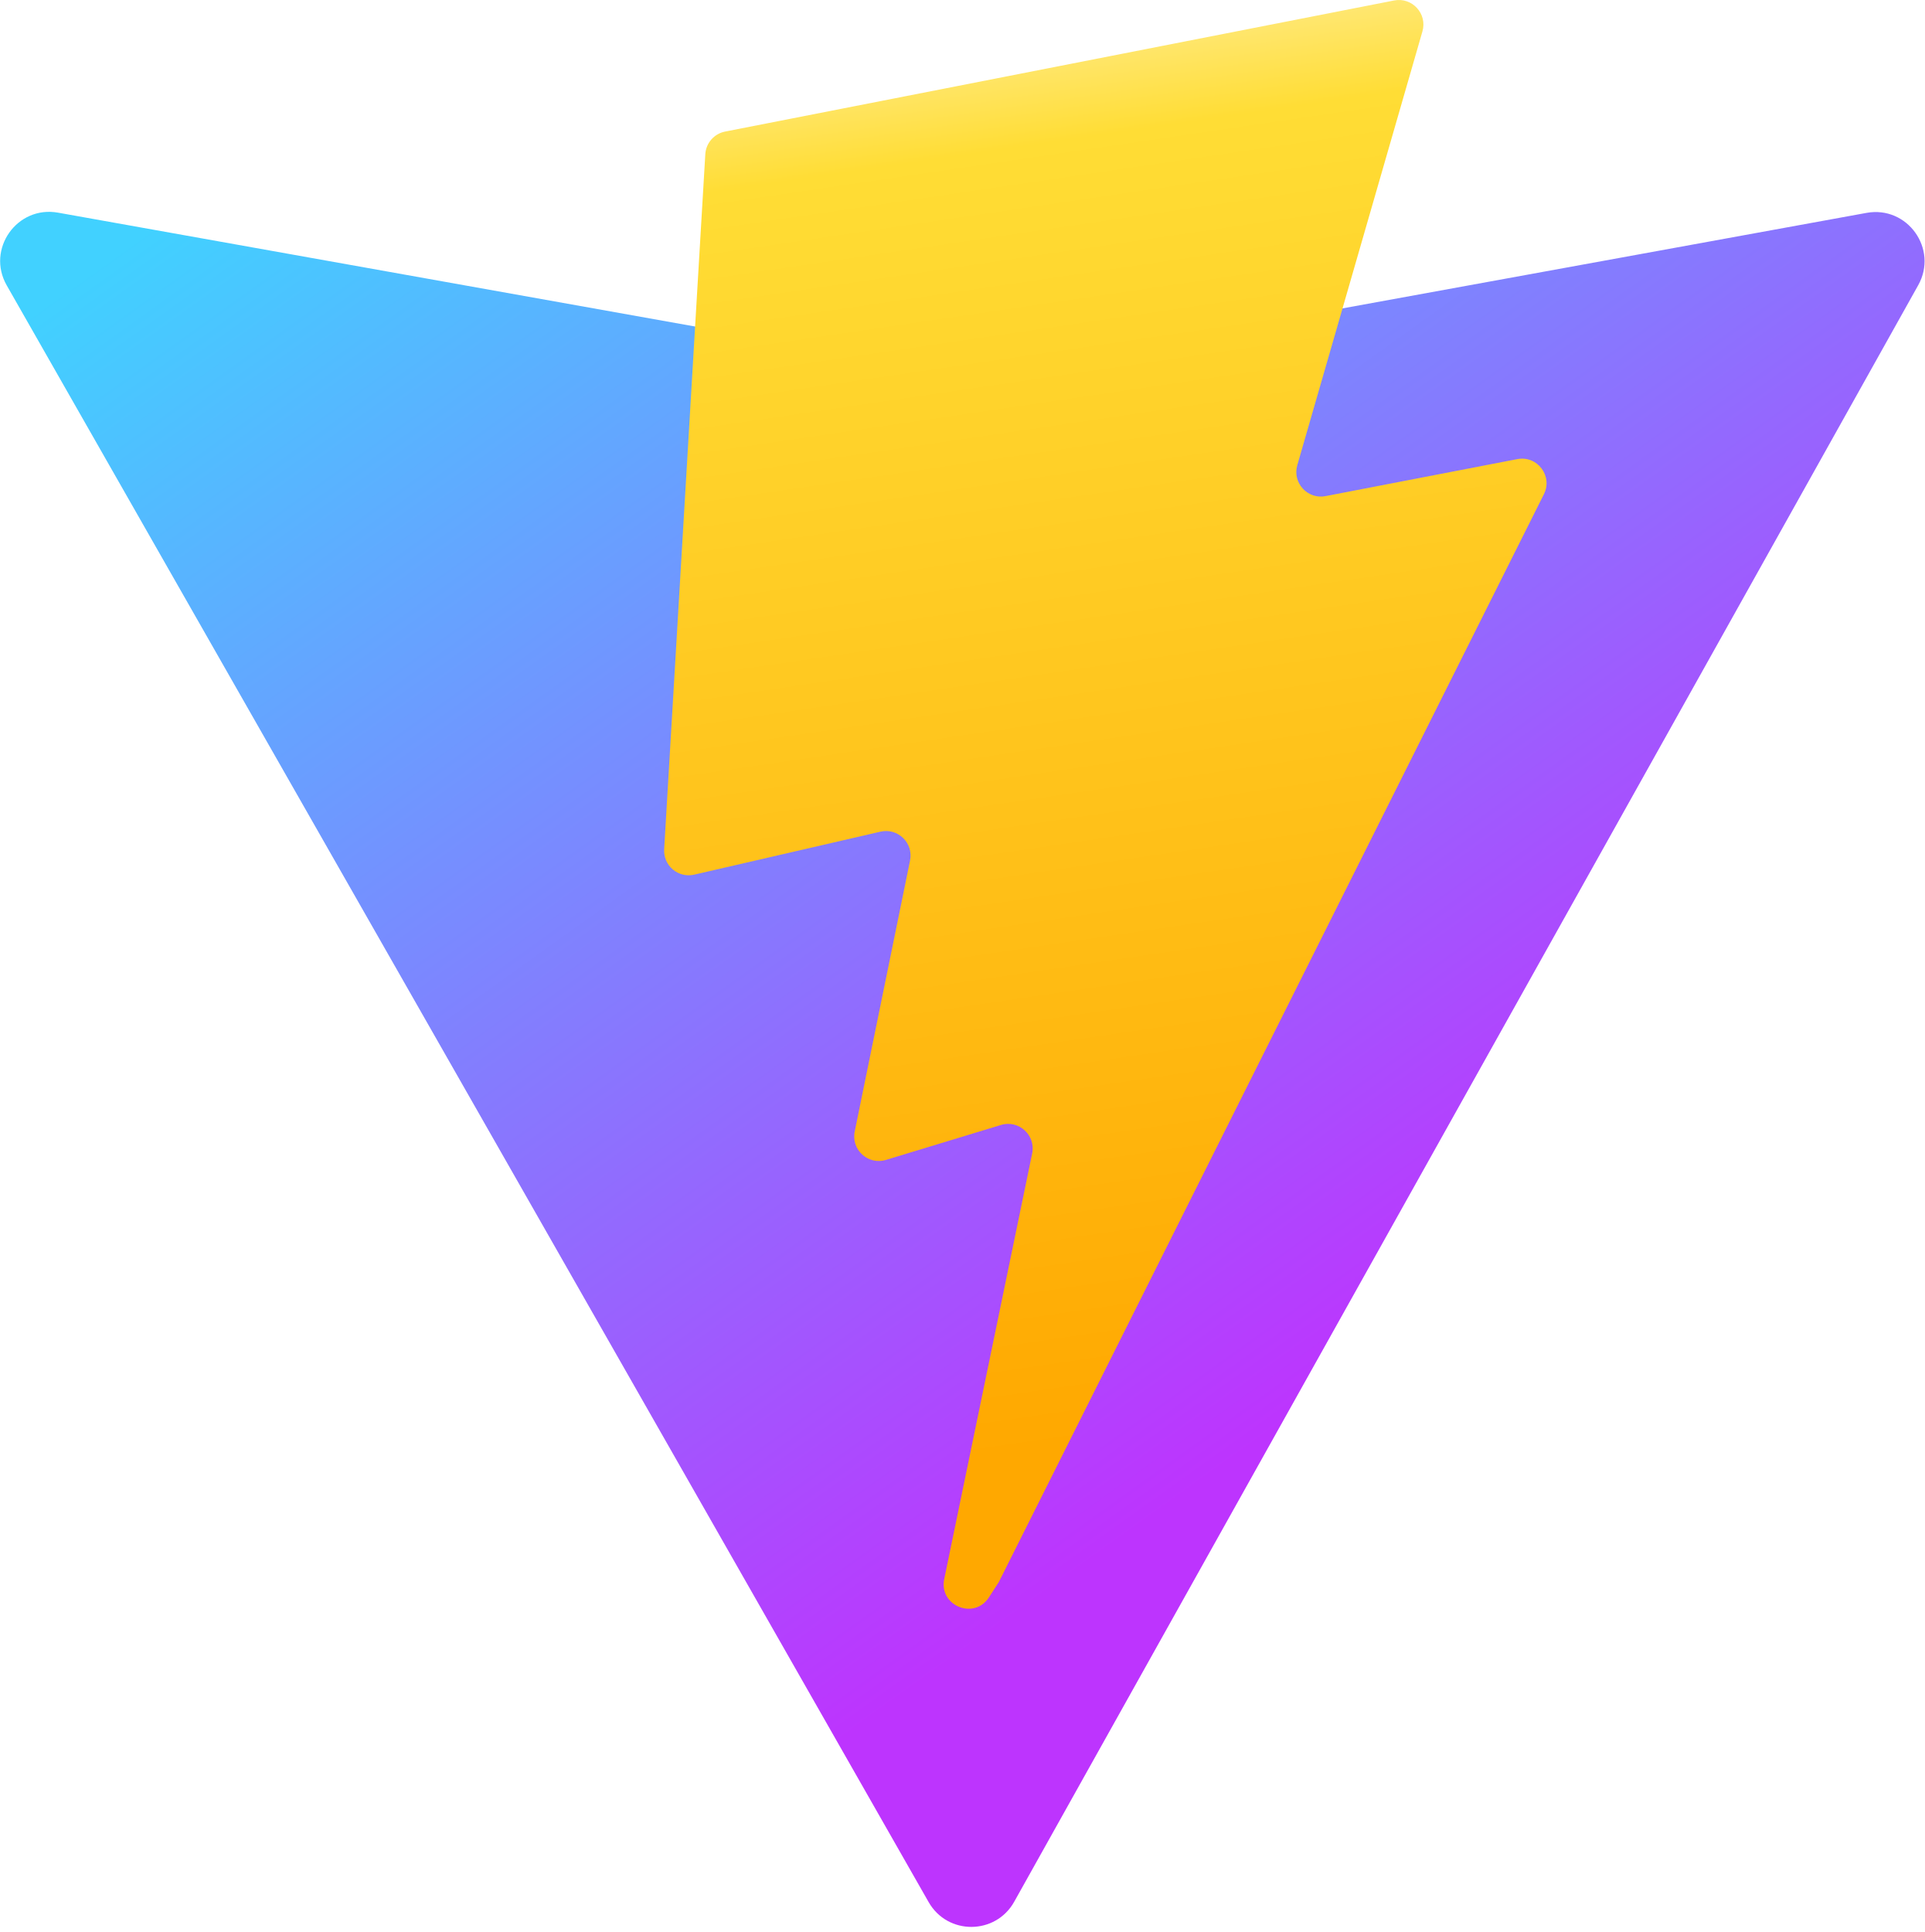
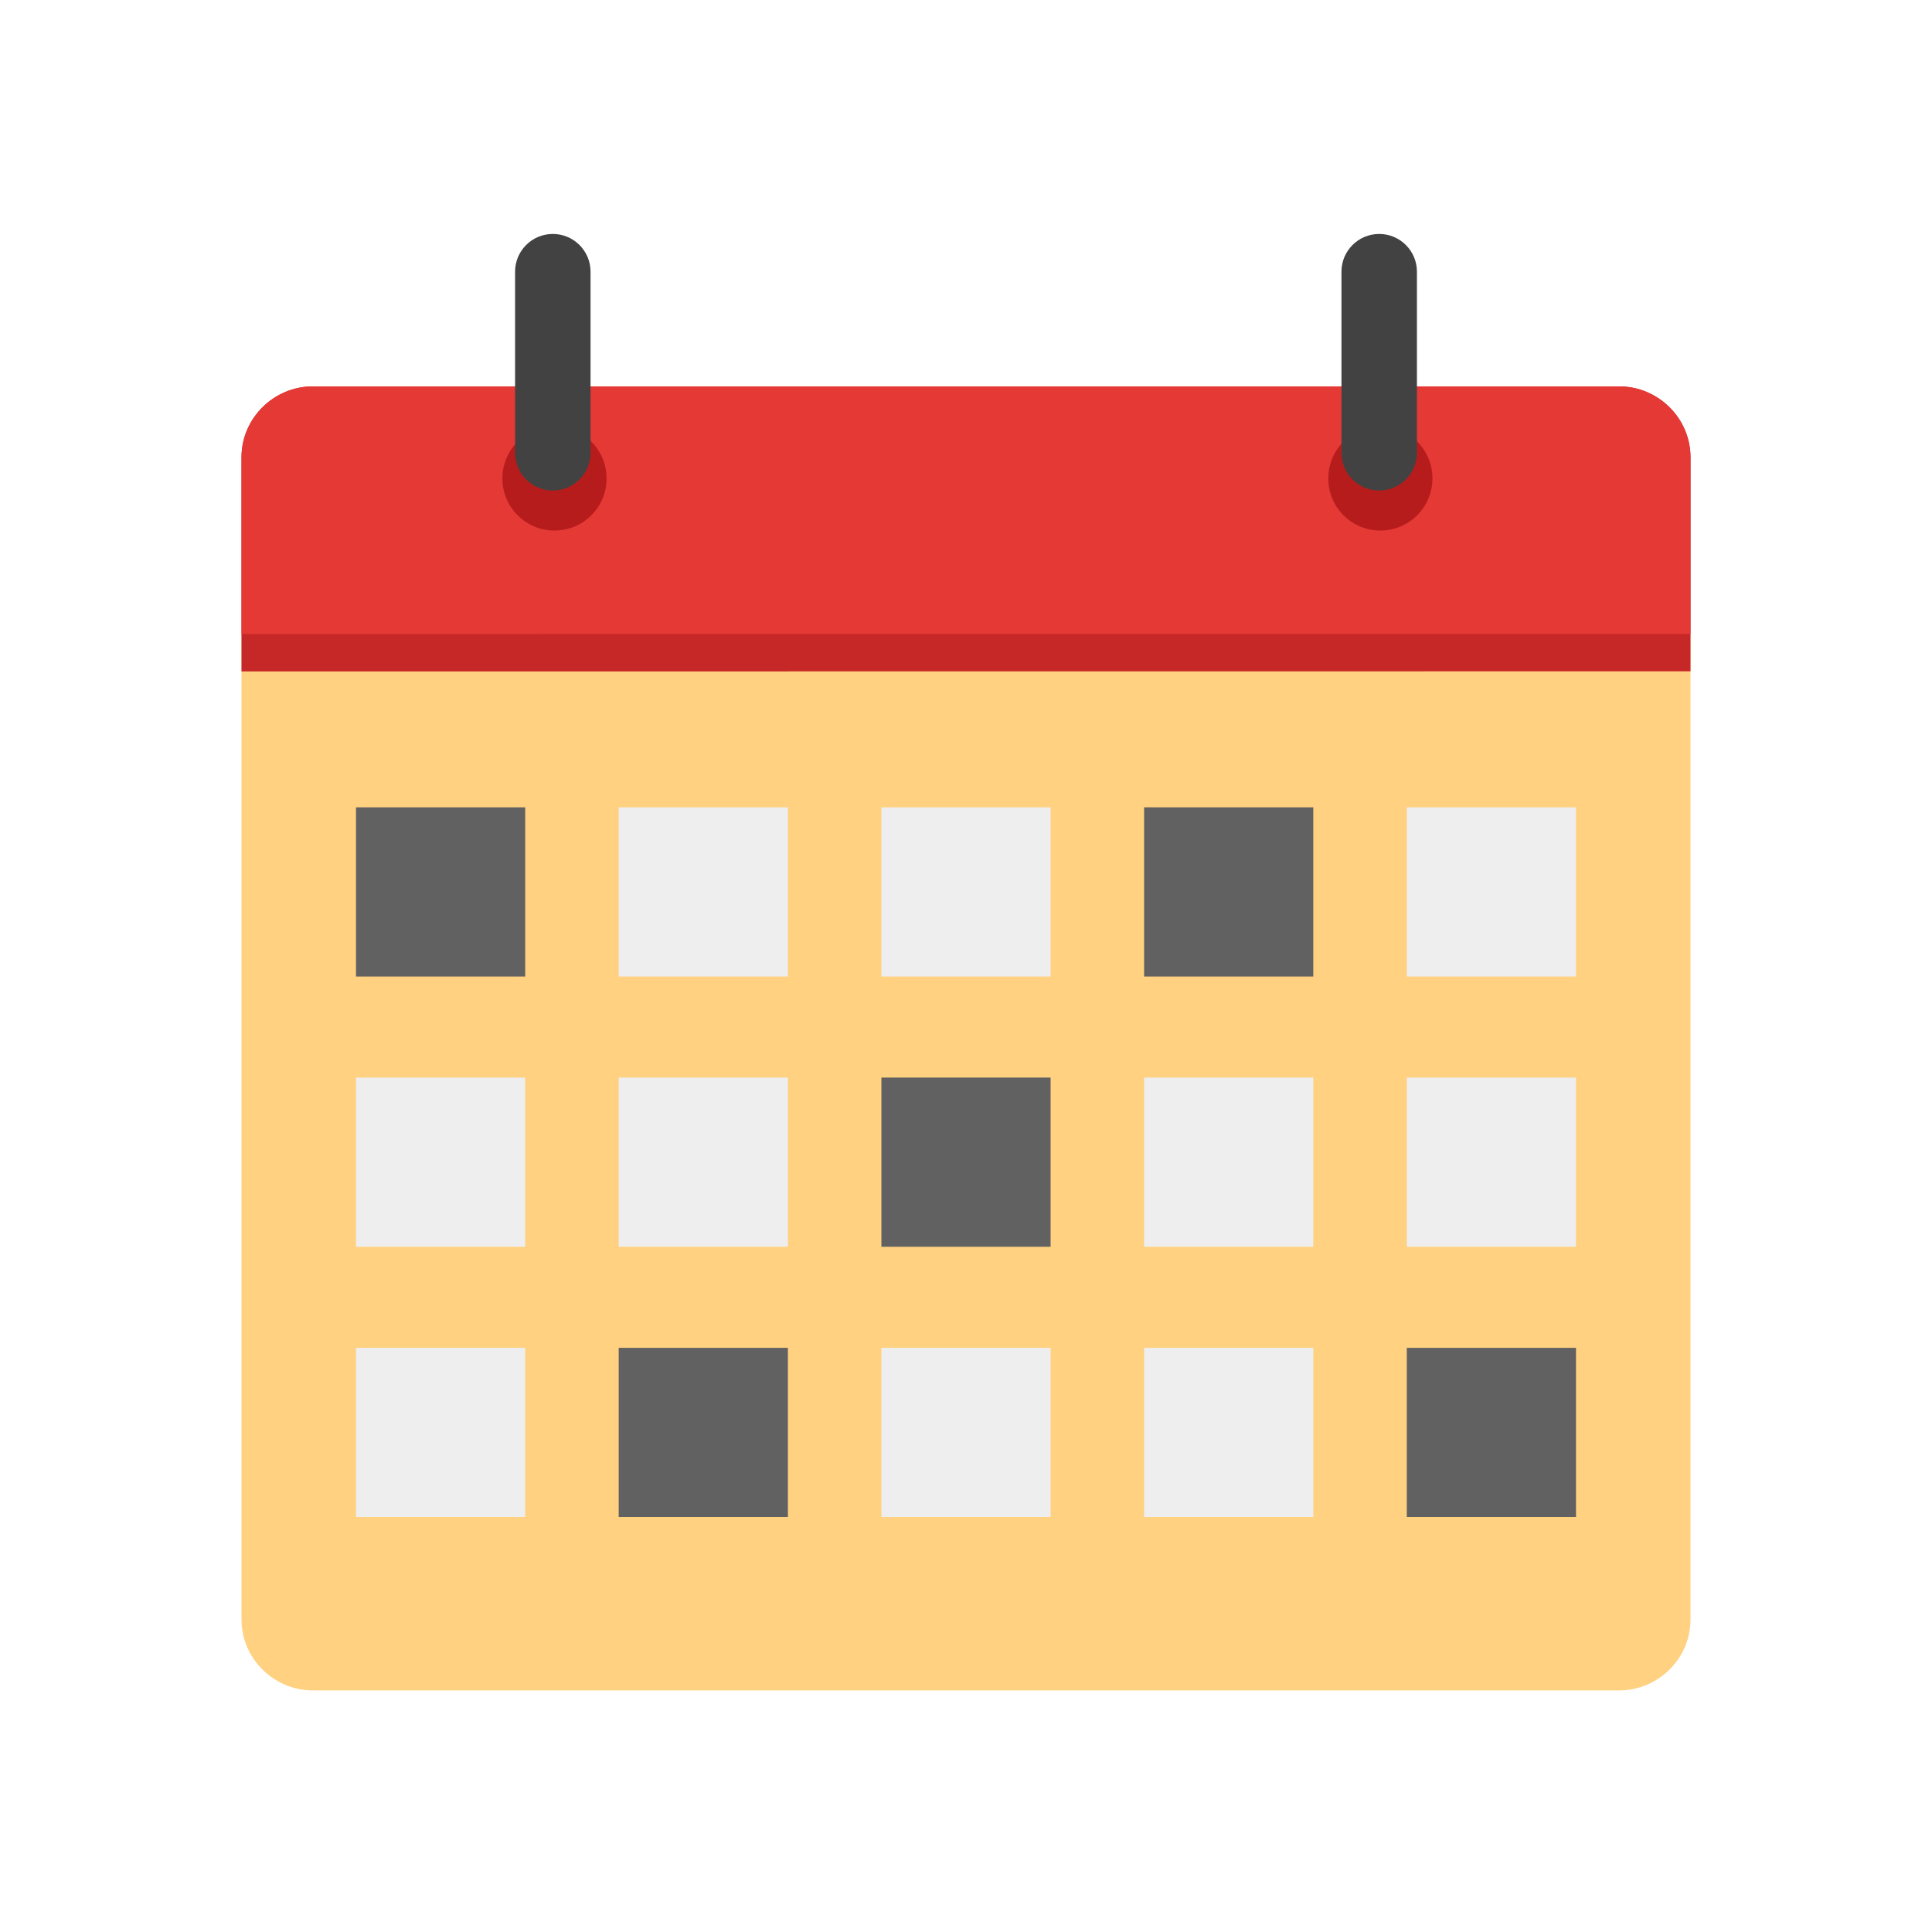
- <svg xmlns="http://www.w3.org/2000/svg" aria-hidden="true" role="img" class="iconify iconify--logos" width="31.88" height="32" preserveAspectRatio="xMidYMid meet" viewBox="0 0 256 257">
+ <svg xmlns="http://www.w3.org/2000/svg" xml:space="preserve" width="2048px" height="2048px" style="shape-rendering:geometricPrecision; text-rendering:geometricPrecision; image-rendering:optimizeQuality; fill-rule:evenodd; clip-rule:evenodd" viewBox="0 0 2048 2048">
  <defs>
-     <linearGradient id="IconifyId1813088fe1fbc01fb466" x1="-.828%" x2="57.636%" y1="7.652%" y2="78.411%">
-       <stop offset="0%" stop-color="#41D1FF" />
-       <stop offset="100%" stop-color="#BD34FE" />
-     </linearGradient>
-     <linearGradient id="IconifyId1813088fe1fbc01fb467" x1="43.376%" x2="50.316%" y1="2.242%" y2="89.03%">
-       <stop offset="0%" stop-color="#FFEA83" />
-       <stop offset="8.333%" stop-color="#FFDD35" />
-       <stop offset="100%" stop-color="#FFA800" />
-     </linearGradient>
+     <style type="text/css">
+    
+     .fil1 {fill:none}
+     .fil6 {fill:#B71C1C}
+     .fil7 {fill:#424242;fill-rule:nonzero}
+     .fil4 {fill:#616161;fill-rule:nonzero}
+     .fil2 {fill:#C62828;fill-rule:nonzero}
+     .fil3 {fill:#E53935;fill-rule:nonzero}
+     .fil5 {fill:#EEEEEE;fill-rule:nonzero}
+     .fil0 {fill:#FFD180;fill-rule:nonzero}
+    
+   </style>
  </defs>
-   <path fill="url(#IconifyId1813088fe1fbc01fb466)" d="M255.153 37.938L134.897 252.976c-2.483 4.44-8.862 4.466-11.382.048L.875 37.958c-2.746-4.814 1.371-10.646 6.827-9.67l120.385 21.517a6.537 6.537 0 0 0 2.322-.004l117.867-21.483c5.438-.991 9.574 4.796 6.877 9.62Z" />
-   <path fill="url(#IconifyId1813088fe1fbc01fb467)" d="M185.432.063L96.44 17.501a3.268 3.268 0 0 0-2.634 3.014l-5.474 92.456a3.268 3.268 0 0 0 3.997 3.378l24.777-5.718c2.318-.535 4.413 1.507 3.936 3.838l-7.361 36.047c-.495 2.426 1.782 4.5 4.151 3.78l15.304-4.649c2.372-.72 4.652 1.36 4.15 3.788l-11.698 56.621c-.732 3.542 3.979 5.473 5.943 2.437l1.313-2.028l72.516-144.72c1.215-2.423-.88-5.186-3.54-4.672l-25.505 4.922c-2.396.462-4.435-1.77-3.759-4.114l16.646-57.705c.677-2.35-1.37-4.583-3.769-4.113Z" />
+   <g id="Layer_x0020_1">
+     <path class="fil0" d="M1792 671.999l0 1044.74c0,20.678 -8.543,39.477 -22.3,53.108 -13.739,13.607 -32.605,22.055 -53.287,22.055l-1384.83 0c-20.68,0 -39.549,-8.447 -53.288,-22.055 -13.758,-13.629 -22.3,-32.431 -22.3,-53.108l0 -1044.74 1536 0z" />
+     <rect class="fil1" x="256" y="255.999" width="1536" height="1536" />
+     <rect class="fil1" width="2048" height="2048" />
+     <path class="fil2" d="M331.586 409.594c537.329,0 852.53,0 1384.83,0 20.681,0 39.547,8.448 53.285,22.056 13.76,13.63 22.302,32.433 22.302,53.107l0 226.858 -1536 0.126 0 -226.984c0,-20.679 8.541,-39.48 22.299,-53.108 13.739,-13.607 32.605,-22.055 53.289,-22.055z" />
+     <path class="fil3" d="M331.586 409.594c537.329,0 852.53,0 1384.83,0 20.681,0 39.547,8.448 53.285,22.056 13.76,13.63 22.302,32.433 22.302,53.107l0 187.243 -1536 0.126 0 -187.369c0,-20.679 8.541,-39.48 22.299,-53.108 13.739,-13.607 32.605,-22.055 53.289,-22.055z" />
+     <g id="_527586208">
+       <polygon id="_527592568" class="fil4" points="556.735,855.797 377.379,855.797 377.379,1035.15 556.735,1035.15 " />
+       <polygon id="_527583304" class="fil5" points="556.735,1142.27 377.379,1142.27 377.379,1321.63 556.735,1321.63 " />
+       <polygon id="_527591320" class="fil5" points="556.735,1428.75 377.379,1428.75 377.379,1608.1 556.735,1608.1 " />
+       <polygon id="_527597152" class="fil5" points="835.207,855.797 655.85,855.797 655.85,1035.15 835.207,1035.15 " />
+       <polygon id="_527580184" class="fil5" points="835.207,1142.27 655.85,1142.27 655.85,1321.63 835.207,1321.63 " />
+       <polygon id="_527584600" class="fil4" points="835.207,1428.75 655.85,1428.75 655.85,1608.1 835.207,1608.1 " />
+       <polygon id="_527596192" class="fil5" points="1113.68,855.797 934.321,855.797 934.321,1035.15 1113.68,1035.15 " />
+       <polygon id="_527596768" class="fil4" points="1113.68,1142.27 934.321,1142.27 934.321,1321.63 1113.68,1321.63 " />
+       <polygon id="_527585368" class="fil5" points="1113.68,1428.75 934.321,1428.75 934.321,1608.1 1113.68,1608.1 " />
+       <polygon id="_527589568" class="fil4" points="1392.15,855.797 1212.79,855.797 1212.79,1035.15 1392.15,1035.15 " />
+       <polygon id="_527595976" class="fil5" points="1392.15,1142.27 1212.79,1142.27 1212.79,1321.63 1392.15,1321.63 " />
+       <polygon id="_527578072" class="fil5" points="1392.15,1428.75 1212.79,1428.75 1212.79,1608.1 1392.15,1608.1 " />
+       <polygon id="_527595304" class="fil5" points="1670.62,855.797 1491.26,855.797 1491.26,1035.15 1670.62,1035.15 " />
+       <polygon id="_527606680" class="fil5" points="1670.62,1142.27 1491.26,1142.27 1491.26,1321.63 1670.62,1321.63 " />
+       <polygon id="_527589928" class="fil4" points="1670.62,1428.75 1491.26,1428.75 1491.26,1608.1 1670.62,1608.1 " />
+     </g>
+     <circle class="fil6" cx="587.773" cy="507.173" r="55.23" />
+     <circle class="fil6" cx="1463.23" cy="507.173" r="55.23" />
+     <g id="_527593696">
+       <path id="_527578792" class="fil7" d="M626 287.999c0,-22.091 -17.909,-40 -40,-40 -22.091,0 -40,17.909 -40,40l0 192c0,22.091 17.909,40 40,40 22.091,0 40,-17.909 40,-40l0 -192z" />
+       <path id="_527583784" class="fil7" d="M1502 287.999c0,-22.091 -17.909,-40 -40,-40 -22.091,0 -40,17.909 -40,40l0 192c0,22.091 17.909,40 40,40 22.091,0 40,-17.909 40,-40l0 -192z" />
+     </g>
+   </g>
</svg>
